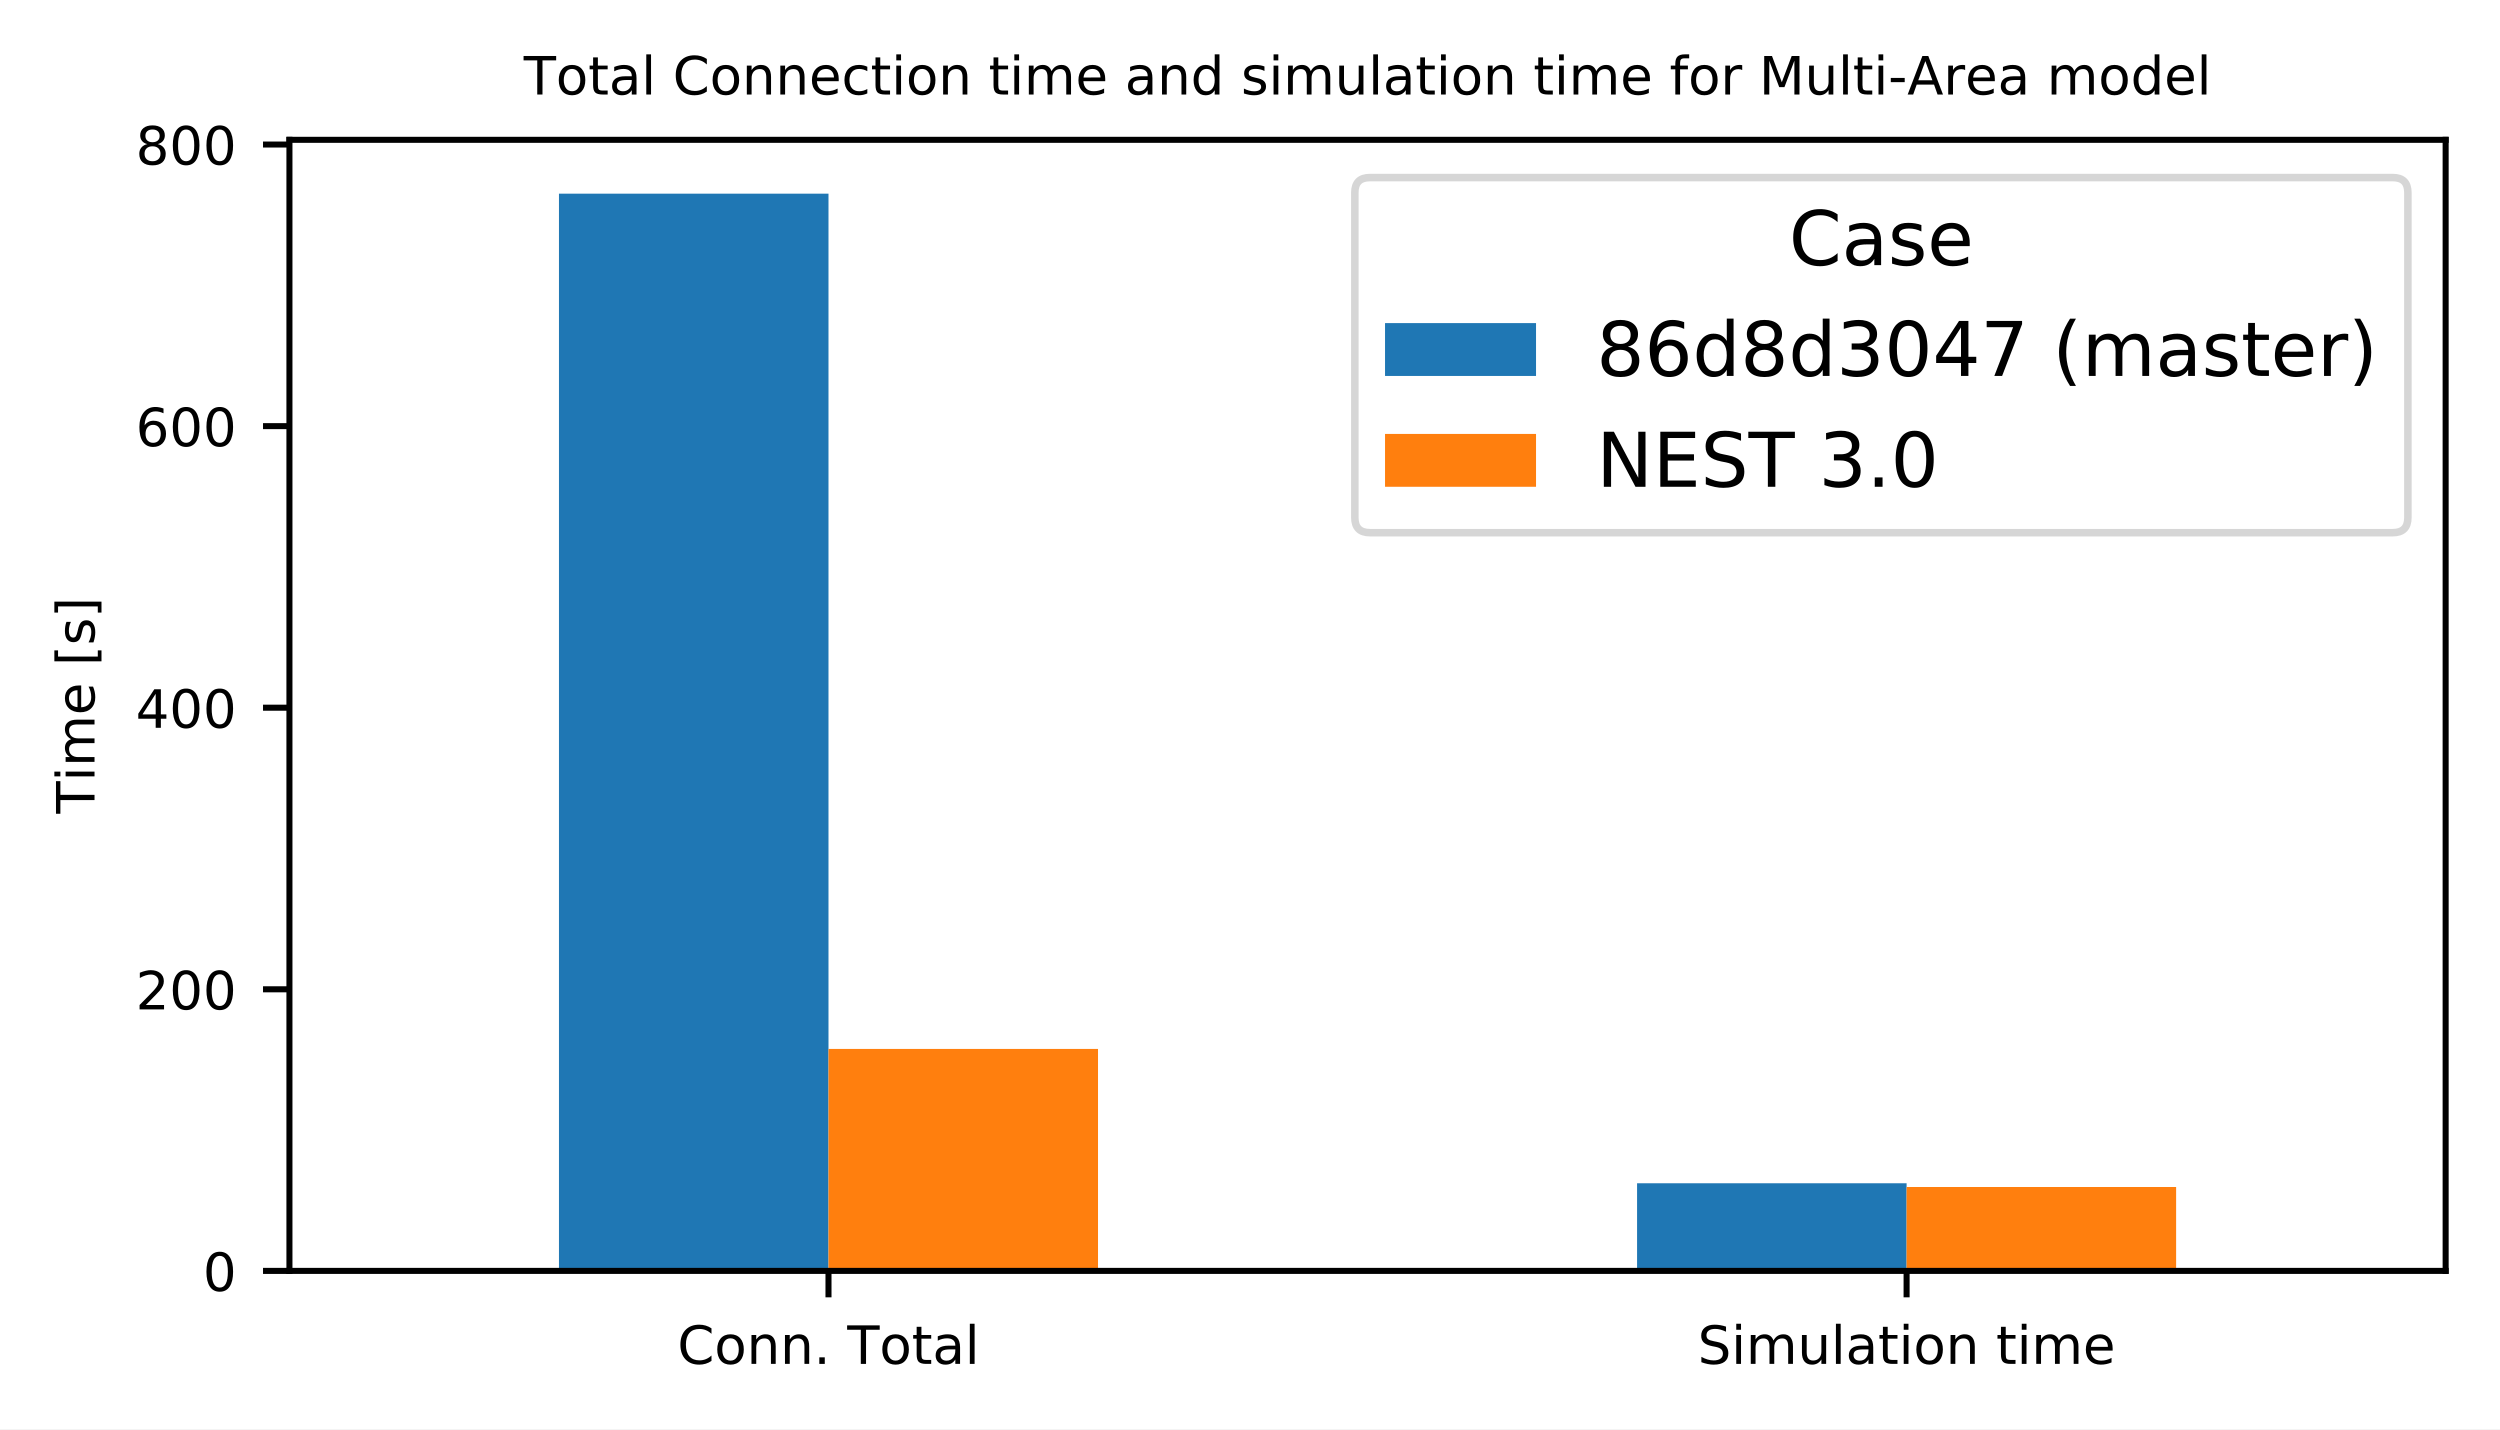
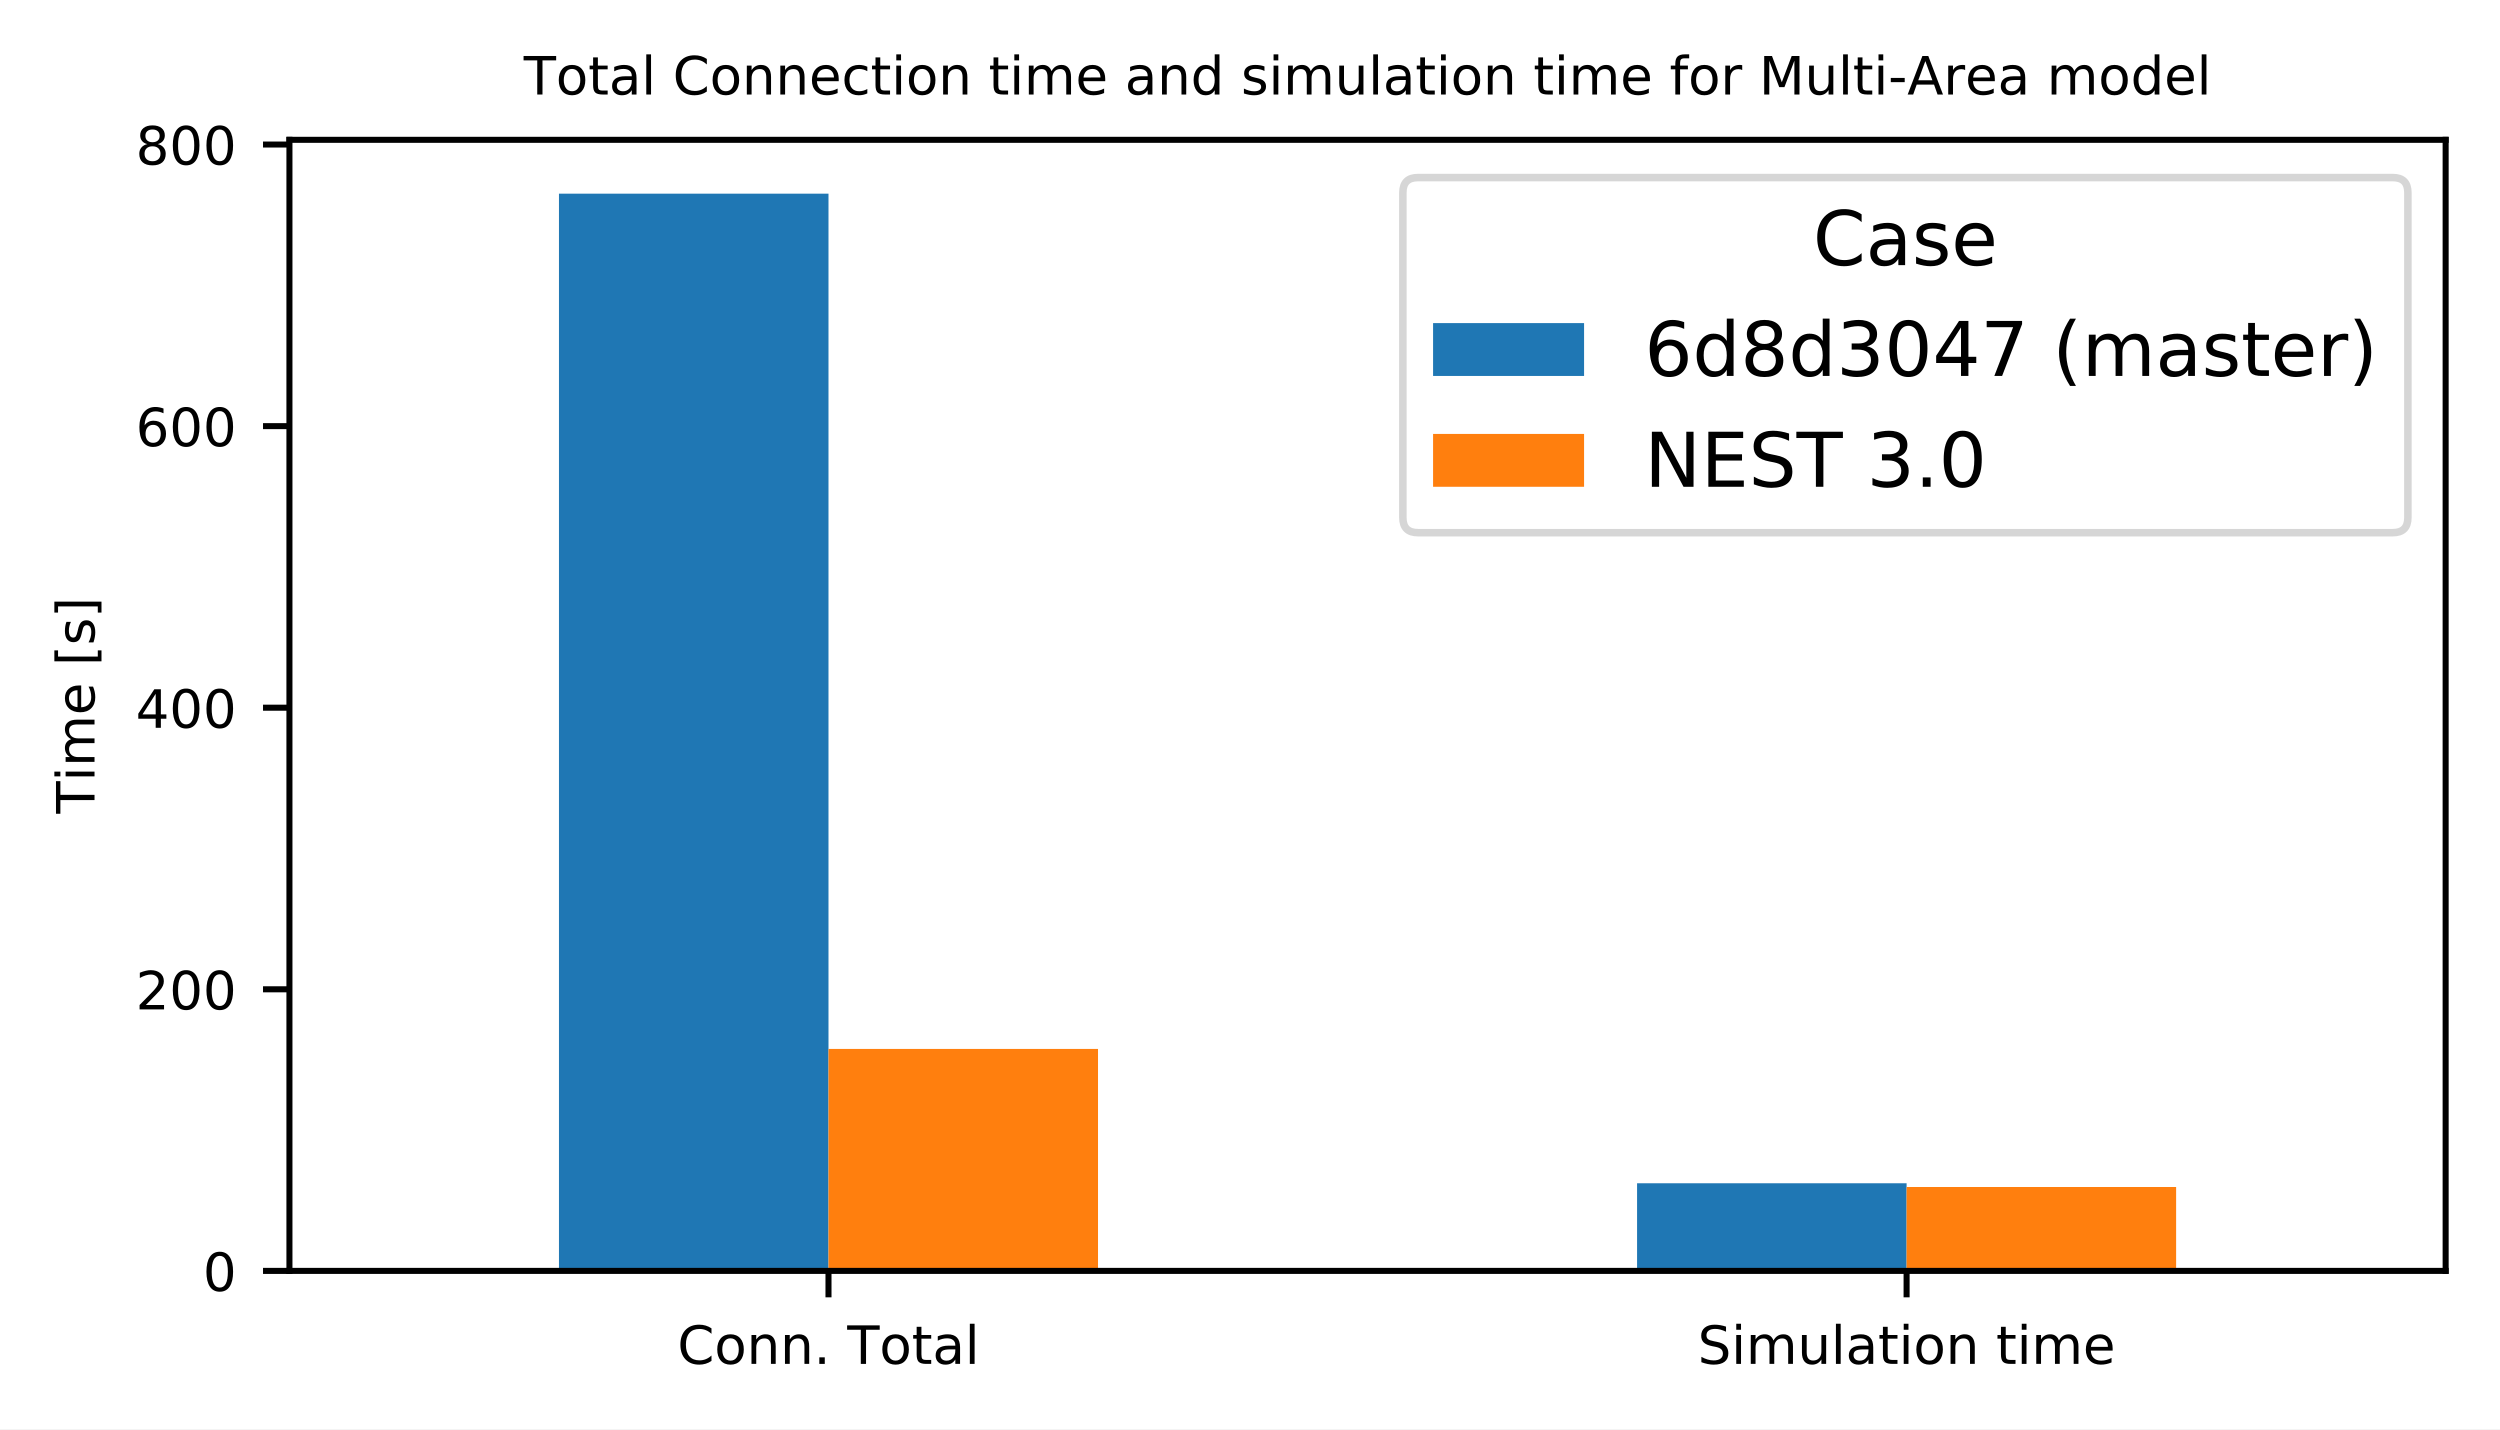
<svg xmlns="http://www.w3.org/2000/svg" xmlns:xlink="http://www.w3.org/1999/xlink" height="189.305pt" version="1.1" viewBox="0 0 331.126 189.305" width="331.126pt">
  <defs>
    <style type="text/css">
*{stroke-linecap:butt;stroke-linejoin:round;}
  </style>
  </defs>
  <g id="figure_1">
    <g id="patch_1">
      <path d="M 0 189.305  L 331.126 189.305  L 331.126 0  L 0 0  z " style="fill:#ffffff;" />
    </g>
    <g id="axes_1">
      <g id="patch_2">
        <path d="M 38.336 168.33  L 323.926 168.33  L 323.926 18.519  L 38.336 18.519  z " style="fill:#ffffff;" />
      </g>
      <g id="patch_3">
-         <path clip-path="url(#p2ec0c08aae)" d="M 74.035 168.33  L 109.734 168.33  L 109.734 25.653  L 74.035 25.653  z " style="fill:#1f77b4;" />
+         <path clip-path="url(#p4096a8784d)" d="M 74.035 168.33  L 109.734 168.33  L 109.734 25.653  L 74.035 25.653  z " style="fill:#1f77b4;" />
      </g>
      <g id="patch_4">
-         <path clip-path="url(#p2ec0c08aae)" d="M 216.83 168.33  L 252.529 168.33  L 252.529 156.727  L 216.83 156.727  z " style="fill:#1f77b4;" />
+         <path clip-path="url(#p4096a8784d)" d="M 216.83 168.33  L 252.529 168.33  L 252.529 156.727  L 216.83 156.727  z " style="fill:#1f77b4;" />
      </g>
      <g id="patch_5">
-         <path clip-path="url(#p2ec0c08aae)" d="M 109.734 168.33  L 145.432 168.33  L 145.432 138.931  L 109.734 138.931  z " style="fill:#ff7f0e;" />
+         <path clip-path="url(#p4096a8784d)" d="M 109.734 168.33  L 145.432 168.33  L 145.432 138.931  L 109.734 138.931  z " style="fill:#ff7f0e;" />
      </g>
      <g id="patch_6">
-         <path clip-path="url(#p2ec0c08aae)" d="M 252.529 168.33  L 288.228 168.33  L 288.228 157.215  L 252.529 157.215  z " style="fill:#ff7f0e;" />
+         <path clip-path="url(#p4096a8784d)" d="M 252.529 168.33  L 288.228 168.33  L 288.228 157.215  L 252.529 157.215  z " style="fill:#ff7f0e;" />
      </g>
      <g id="matplotlib.axis_1">
        <g id="xtick_1">
          <g id="line2d_1">
            <defs>
-               <path d="M 0 0  L 0 3.5  " id="mc8b2e0395b" style="stroke:#000000;stroke-width:0.8;" />
-             </defs>
-             <g>
-               <use style="stroke:#000000;stroke-width:0.8;" x="109.734" xlink:href="#mc8b2e0395b" y="168.33" />
+               <path d="M 0 0  L 0 3.5  " id="m5853dc5b0c" style="stroke:#000000;stroke-width:0.8;" />
+             </defs>
+             <g>
+               <use style="stroke:#000000;stroke-width:0.8;" x="109.734" xlink:href="#m5853dc5b0c" y="168.33" />
            </g>
          </g>
          <g id="text_1">
            <defs>
              <path d="M 64.406 67.281  L 64.406 56.891  Q 59.422 61.531 53.781 63.812  Q 48.141 66.109 41.797 66.109  Q 29.297 66.109 22.656 58.469  Q 16.016 50.828 16.016 36.375  Q 16.016 21.969 22.656 14.328  Q 29.297 6.688 41.797 6.688  Q 48.141 6.688 53.781 8.984  Q 59.422 11.281 64.406 15.922  L 64.406 5.609  Q 59.234 2.094 53.438 0.328  Q 47.656 -1.422 41.219 -1.422  Q 24.656 -1.422 15.125 8.703  Q 5.609 18.844 5.609 36.375  Q 5.609 53.953 15.125 64.078  Q 24.656 74.219 41.219 74.219  Q 47.75 74.219 53.531 72.484  Q 59.328 70.75 64.406 67.281  z " id="DejaVuSans-67" />
              <path d="M 30.609 48.391  Q 23.391 48.391 19.188 42.75  Q 14.984 37.109 14.984 27.297  Q 14.984 17.484 19.156 11.844  Q 23.344 6.203 30.609 6.203  Q 37.797 6.203 41.984 11.859  Q 46.188 17.531 46.188 27.297  Q 46.188 37.016 41.984 42.703  Q 37.797 48.391 30.609 48.391  z M 30.609 56  Q 42.328 56 49.016 48.375  Q 55.719 40.766 55.719 27.297  Q 55.719 13.875 49.016 6.219  Q 42.328 -1.422 30.609 -1.422  Q 18.844 -1.422 12.172 6.219  Q 5.516 13.875 5.516 27.297  Q 5.516 40.766 12.172 48.375  Q 18.844 56 30.609 56  z " id="DejaVuSans-111" />
              <path d="M 54.891 33.016  L 54.891 0  L 45.906 0  L 45.906 32.719  Q 45.906 40.484 42.875 44.328  Q 39.844 48.188 33.797 48.188  Q 26.516 48.188 22.312 43.547  Q 18.109 38.922 18.109 30.906  L 18.109 0  L 9.078 0  L 9.078 54.688  L 18.109 54.688  L 18.109 46.188  Q 21.344 51.125 25.703 53.562  Q 30.078 56 35.797 56  Q 45.219 56 50.047 50.172  Q 54.891 44.344 54.891 33.016  z " id="DejaVuSans-110" />
              <path d="M 10.688 12.406  L 21 12.406  L 21 0  L 10.688 0  z " id="DejaVuSans-46" />
              <path id="DejaVuSans-32" />
              <path d="M -0.297 72.906  L 61.375 72.906  L 61.375 64.594  L 35.5 64.594  L 35.5 0  L 25.594 0  L 25.594 64.594  L -0.297 64.594  z " id="DejaVuSans-84" />
              <path d="M 18.312 70.219  L 18.312 54.688  L 36.812 54.688  L 36.812 47.703  L 18.312 47.703  L 18.312 18.016  Q 18.312 11.328 20.141 9.422  Q 21.969 7.516 27.594 7.516  L 36.812 7.516  L 36.812 0  L 27.594 0  Q 17.188 0 13.234 3.875  Q 9.281 7.766 9.281 18.016  L 9.281 47.703  L 2.688 47.703  L 2.688 54.688  L 9.281 54.688  L 9.281 70.219  z " id="DejaVuSans-116" />
              <path d="M 34.281 27.484  Q 23.391 27.484 19.188 25  Q 14.984 22.516 14.984 16.5  Q 14.984 11.719 18.141 8.906  Q 21.297 6.109 26.703 6.109  Q 34.188 6.109 38.703 11.406  Q 43.219 16.703 43.219 25.484  L 43.219 27.484  z M 52.203 31.203  L 52.203 0  L 43.219 0  L 43.219 8.297  Q 40.141 3.328 35.547 0.953  Q 30.953 -1.422 24.312 -1.422  Q 15.922 -1.422 10.953 3.297  Q 6 8.016 6 15.922  Q 6 25.141 12.172 29.828  Q 18.359 34.516 30.609 34.516  L 43.219 34.516  L 43.219 35.406  Q 43.219 41.609 39.141 45  Q 35.062 48.391 27.688 48.391  Q 23 48.391 18.547 47.266  Q 14.109 46.141 10.016 43.891  L 10.016 52.203  Q 14.938 54.109 19.578 55.047  Q 24.219 56 28.609 56  Q 40.484 56 46.344 49.844  Q 52.203 43.703 52.203 31.203  z " id="DejaVuSans-97" />
              <path d="M 9.422 75.984  L 18.406 75.984  L 18.406 0  L 9.422 0  z " id="DejaVuSans-108" />
            </defs>
            <g transform="translate(89.72779 180.6488)scale(0.07 -0.07)">
              <use xlink:href="#DejaVuSans-67" />
              <use x="69.824" xlink:href="#DejaVuSans-111" />
              <use x="131.006" xlink:href="#DejaVuSans-110" />
              <use x="194.385" xlink:href="#DejaVuSans-110" />
              <use x="257.764" xlink:href="#DejaVuSans-46" />
              <use x="289.551" xlink:href="#DejaVuSans-32" />
              <use x="321.338" xlink:href="#DejaVuSans-84" />
              <use x="382.156" xlink:href="#DejaVuSans-111" />
              <use x="443.338" xlink:href="#DejaVuSans-116" />
              <use x="482.547" xlink:href="#DejaVuSans-97" />
              <use x="543.826" xlink:href="#DejaVuSans-108" />
            </g>
          </g>
        </g>
        <g id="xtick_2">
          <g id="line2d_2">
            <g>
-               <use style="stroke:#000000;stroke-width:0.8;" x="252.529" xlink:href="#mc8b2e0395b" y="168.33" />
+               <use style="stroke:#000000;stroke-width:0.8;" x="252.529" xlink:href="#m5853dc5b0c" y="168.33" />
            </g>
          </g>
          <g id="text_2">
            <defs>
              <path d="M 53.516 70.516  L 53.516 60.891  Q 47.906 63.578 42.922 64.891  Q 37.938 66.219 33.297 66.219  Q 25.25 66.219 20.875 63.094  Q 16.5 59.969 16.5 54.203  Q 16.5 49.359 19.406 46.891  Q 22.312 44.438 30.422 42.922  L 36.375 41.703  Q 47.406 39.594 52.656 34.297  Q 57.906 29 57.906 20.125  Q 57.906 9.516 50.797 4.047  Q 43.703 -1.422 29.984 -1.422  Q 24.812 -1.422 18.969 -0.25  Q 13.141 0.922 6.891 3.219  L 6.891 13.375  Q 12.891 10.016 18.656 8.297  Q 24.422 6.594 29.984 6.594  Q 38.422 6.594 43.016 9.906  Q 47.609 13.234 47.609 19.391  Q 47.609 24.75 44.312 27.781  Q 41.016 30.812 33.5 32.328  L 27.484 33.5  Q 16.453 35.688 11.516 40.375  Q 6.594 45.062 6.594 53.422  Q 6.594 63.094 13.406 68.656  Q 20.219 74.219 32.172 74.219  Q 37.312 74.219 42.625 73.281  Q 47.953 72.359 53.516 70.516  z " id="DejaVuSans-83" />
              <path d="M 9.422 54.688  L 18.406 54.688  L 18.406 0  L 9.422 0  z M 9.422 75.984  L 18.406 75.984  L 18.406 64.594  L 9.422 64.594  z " id="DejaVuSans-105" />
              <path d="M 52 44.188  Q 55.375 50.25 60.062 53.125  Q 64.75 56 71.094 56  Q 79.641 56 84.281 50.016  Q 88.922 44.047 88.922 33.016  L 88.922 0  L 79.891 0  L 79.891 32.719  Q 79.891 40.578 77.094 44.375  Q 74.312 48.188 68.609 48.188  Q 61.625 48.188 57.562 43.547  Q 53.516 38.922 53.516 30.906  L 53.516 0  L 44.484 0  L 44.484 32.719  Q 44.484 40.625 41.703 44.406  Q 38.922 48.188 33.109 48.188  Q 26.219 48.188 22.156 43.531  Q 18.109 38.875 18.109 30.906  L 18.109 0  L 9.078 0  L 9.078 54.688  L 18.109 54.688  L 18.109 46.188  Q 21.188 51.219 25.484 53.609  Q 29.781 56 35.688 56  Q 41.656 56 45.828 52.969  Q 50 49.953 52 44.188  z " id="DejaVuSans-109" />
              <path d="M 8.5 21.578  L 8.5 54.688  L 17.484 54.688  L 17.484 21.922  Q 17.484 14.156 20.5 10.266  Q 23.531 6.391 29.594 6.391  Q 36.859 6.391 41.078 11.031  Q 45.312 15.672 45.312 23.688  L 45.312 54.688  L 54.297 54.688  L 54.297 0  L 45.312 0  L 45.312 8.406  Q 42.047 3.422 37.719 1  Q 33.406 -1.422 27.688 -1.422  Q 18.266 -1.422 13.375 4.438  Q 8.5 10.297 8.5 21.578  z M 31.109 56  z " id="DejaVuSans-117" />
              <path d="M 56.203 29.594  L 56.203 25.203  L 14.891 25.203  Q 15.484 15.922 20.484 11.062  Q 25.484 6.203 34.422 6.203  Q 39.594 6.203 44.453 7.469  Q 49.312 8.734 54.109 11.281  L 54.109 2.781  Q 49.266 0.734 44.188 -0.344  Q 39.109 -1.422 33.891 -1.422  Q 20.797 -1.422 13.156 6.188  Q 5.516 13.812 5.516 26.812  Q 5.516 40.234 12.766 48.109  Q 20.016 56 32.328 56  Q 43.359 56 49.781 48.891  Q 56.203 41.797 56.203 29.594  z M 47.219 32.234  Q 47.125 39.594 43.094 43.984  Q 39.062 48.391 32.422 48.391  Q 24.906 48.391 20.391 44.141  Q 15.875 39.891 15.188 32.172  z " id="DejaVuSans-101" />
            </defs>
            <g transform="translate(224.8663 180.6488)scale(0.07 -0.07)">
              <use xlink:href="#DejaVuSans-83" />
              <use x="63.477" xlink:href="#DejaVuSans-105" />
              <use x="91.26" xlink:href="#DejaVuSans-109" />
              <use x="188.672" xlink:href="#DejaVuSans-117" />
              <use x="252.051" xlink:href="#DejaVuSans-108" />
              <use x="279.834" xlink:href="#DejaVuSans-97" />
              <use x="341.113" xlink:href="#DejaVuSans-116" />
              <use x="380.322" xlink:href="#DejaVuSans-105" />
              <use x="408.105" xlink:href="#DejaVuSans-111" />
              <use x="469.287" xlink:href="#DejaVuSans-110" />
              <use x="532.666" xlink:href="#DejaVuSans-32" />
              <use x="564.453" xlink:href="#DejaVuSans-116" />
              <use x="603.662" xlink:href="#DejaVuSans-105" />
              <use x="631.445" xlink:href="#DejaVuSans-109" />
              <use x="728.857" xlink:href="#DejaVuSans-101" />
            </g>
          </g>
        </g>
      </g>
      <g id="matplotlib.axis_2">
        <g id="ytick_1">
          <g id="line2d_3">
            <defs>
-               <path d="M 0 0  L -3.5 0  " id="m0a301e2e78" style="stroke:#000000;stroke-width:0.8;" />
-             </defs>
-             <g>
-               <use style="stroke:#000000;stroke-width:0.8;" x="38.336" xlink:href="#m0a301e2e78" y="168.33" />
+               <path d="M 0 0  L -3.5 0  " id="mc3862cbcd2" style="stroke:#000000;stroke-width:0.8;" />
+             </defs>
+             <g>
+               <use style="stroke:#000000;stroke-width:0.8;" x="38.336" xlink:href="#mc3862cbcd2" y="168.33" />
            </g>
          </g>
          <g id="text_3">
            <defs>
              <path d="M 31.781 66.406  Q 24.172 66.406 20.328 58.906  Q 16.5 51.422 16.5 36.375  Q 16.5 21.391 20.328 13.891  Q 24.172 6.391 31.781 6.391  Q 39.453 6.391 43.281 13.891  Q 47.125 21.391 47.125 36.375  Q 47.125 51.422 43.281 58.906  Q 39.453 66.406 31.781 66.406  z M 31.781 74.219  Q 44.047 74.219 50.516 64.516  Q 56.984 54.828 56.984 36.375  Q 56.984 17.969 50.516 8.266  Q 44.047 -1.422 31.781 -1.422  Q 19.531 -1.422 13.062 8.266  Q 6.594 17.969 6.594 36.375  Q 6.594 54.828 13.062 64.516  Q 19.531 74.219 31.781 74.219  z " id="DejaVuSans-48" />
            </defs>
            <g transform="translate(26.88219 170.9894)scale(0.07 -0.07)">
              <use xlink:href="#DejaVuSans-48" />
            </g>
          </g>
        </g>
        <g id="ytick_2">
          <g id="line2d_4">
            <g>
-               <use style="stroke:#000000;stroke-width:0.8;" x="38.336" xlink:href="#m0a301e2e78" y="131.033" />
+               <use style="stroke:#000000;stroke-width:0.8;" x="38.336" xlink:href="#mc3862cbcd2" y="131.033" />
            </g>
          </g>
          <g id="text_4">
            <defs>
              <path d="M 19.188 8.297  L 53.609 8.297  L 53.609 0  L 7.328 0  L 7.328 8.297  Q 12.938 14.109 22.625 23.891  Q 32.328 33.688 34.812 36.531  Q 39.547 41.844 41.422 45.531  Q 43.312 49.219 43.312 52.781  Q 43.312 58.594 39.234 62.25  Q 35.156 65.922 28.609 65.922  Q 23.969 65.922 18.812 64.312  Q 13.672 62.703 7.812 59.422  L 7.812 69.391  Q 13.766 71.781 18.938 73  Q 24.125 74.219 28.422 74.219  Q 39.75 74.219 46.484 68.547  Q 53.219 62.891 53.219 53.422  Q 53.219 48.922 51.531 44.891  Q 49.859 40.875 45.406 35.406  Q 44.188 33.984 37.641 27.219  Q 31.109 20.453 19.188 8.297  z " id="DejaVuSans-50" />
            </defs>
            <g transform="translate(17.97469 133.6926)scale(0.07 -0.07)">
              <use xlink:href="#DejaVuSans-50" />
              <use x="63.623" xlink:href="#DejaVuSans-48" />
              <use x="127.246" xlink:href="#DejaVuSans-48" />
            </g>
          </g>
        </g>
        <g id="ytick_3">
          <g id="line2d_5">
            <g>
-               <use style="stroke:#000000;stroke-width:0.8;" x="38.336" xlink:href="#m0a301e2e78" y="93.736" />
+               <use style="stroke:#000000;stroke-width:0.8;" x="38.336" xlink:href="#mc3862cbcd2" y="93.736" />
            </g>
          </g>
          <g id="text_5">
            <defs>
              <path d="M 37.797 64.312  L 12.891 25.391  L 37.797 25.391  z M 35.203 72.906  L 47.609 72.906  L 47.609 25.391  L 58.016 25.391  L 58.016 17.188  L 47.609 17.188  L 47.609 0  L 37.797 0  L 37.797 17.188  L 4.891 17.188  L 4.891 26.703  z " id="DejaVuSans-52" />
            </defs>
            <g transform="translate(17.97469 96.39583)scale(0.07 -0.07)">
              <use xlink:href="#DejaVuSans-52" />
              <use x="63.623" xlink:href="#DejaVuSans-48" />
              <use x="127.246" xlink:href="#DejaVuSans-48" />
            </g>
          </g>
        </g>
        <g id="ytick_4">
          <g id="line2d_6">
            <g>
-               <use style="stroke:#000000;stroke-width:0.8;" x="38.336" xlink:href="#m0a301e2e78" y="56.44" />
+               <use style="stroke:#000000;stroke-width:0.8;" x="38.336" xlink:href="#mc3862cbcd2" y="56.44" />
            </g>
          </g>
          <g id="text_6">
            <defs>
              <path d="M 33.016 40.375  Q 26.375 40.375 22.484 35.828  Q 18.609 31.297 18.609 23.391  Q 18.609 15.531 22.484 10.953  Q 26.375 6.391 33.016 6.391  Q 39.656 6.391 43.531 10.953  Q 47.406 15.531 47.406 23.391  Q 47.406 31.297 43.531 35.828  Q 39.656 40.375 33.016 40.375  z M 52.594 71.297  L 52.594 62.312  Q 48.875 64.062 45.094 64.984  Q 41.312 65.922 37.594 65.922  Q 27.828 65.922 22.672 59.328  Q 17.531 52.734 16.797 39.406  Q 19.672 43.656 24.016 45.922  Q 28.375 48.188 33.594 48.188  Q 44.578 48.188 50.953 41.516  Q 57.328 34.859 57.328 23.391  Q 57.328 12.156 50.688 5.359  Q 44.047 -1.422 33.016 -1.422  Q 20.359 -1.422 13.672 8.266  Q 6.984 17.969 6.984 36.375  Q 6.984 53.656 15.188 63.938  Q 23.391 74.219 37.203 74.219  Q 40.922 74.219 44.703 73.484  Q 48.484 72.75 52.594 71.297  z " id="DejaVuSans-54" />
            </defs>
            <g transform="translate(17.97469 59.09905)scale(0.07 -0.07)">
              <use xlink:href="#DejaVuSans-54" />
              <use x="63.623" xlink:href="#DejaVuSans-48" />
              <use x="127.246" xlink:href="#DejaVuSans-48" />
            </g>
          </g>
        </g>
        <g id="ytick_5">
          <g id="line2d_7">
            <g>
-               <use style="stroke:#000000;stroke-width:0.8;" x="38.336" xlink:href="#m0a301e2e78" y="19.143" />
+               <use style="stroke:#000000;stroke-width:0.8;" x="38.336" xlink:href="#mc3862cbcd2" y="19.143" />
            </g>
          </g>
          <g id="text_7">
            <defs>
              <path d="M 31.781 34.625  Q 24.75 34.625 20.719 30.859  Q 16.703 27.094 16.703 20.516  Q 16.703 13.922 20.719 10.156  Q 24.75 6.391 31.781 6.391  Q 38.812 6.391 42.859 10.172  Q 46.922 13.969 46.922 20.516  Q 46.922 27.094 42.891 30.859  Q 38.875 34.625 31.781 34.625  z M 21.922 38.812  Q 15.578 40.375 12.031 44.719  Q 8.5 49.078 8.5 55.328  Q 8.5 64.062 14.719 69.141  Q 20.953 74.219 31.781 74.219  Q 42.672 74.219 48.875 69.141  Q 55.078 64.062 55.078 55.328  Q 55.078 49.078 51.531 44.719  Q 48 40.375 41.703 38.812  Q 48.828 37.156 52.797 32.312  Q 56.781 27.484 56.781 20.516  Q 56.781 9.906 50.312 4.234  Q 43.844 -1.422 31.781 -1.422  Q 19.734 -1.422 13.25 4.234  Q 6.781 9.906 6.781 20.516  Q 6.781 27.484 10.781 32.312  Q 14.797 37.156 21.922 38.812  z M 18.312 54.391  Q 18.312 48.734 21.844 45.562  Q 25.391 42.391 31.781 42.391  Q 38.141 42.391 41.719 45.562  Q 45.312 48.734 45.312 54.391  Q 45.312 60.062 41.719 63.234  Q 38.141 66.406 31.781 66.406  Q 25.391 66.406 21.844 63.234  Q 18.312 60.062 18.312 54.391  z " id="DejaVuSans-56" />
            </defs>
            <g transform="translate(17.97469 21.80228)scale(0.07 -0.07)">
              <use xlink:href="#DejaVuSans-56" />
              <use x="63.623" xlink:href="#DejaVuSans-48" />
              <use x="127.246" xlink:href="#DejaVuSans-48" />
            </g>
          </g>
        </g>
        <g id="text_8">
          <defs>
            <path d="M 8.594 75.984  L 29.297 75.984  L 29.297 69  L 17.578 69  L 17.578 -6.203  L 29.297 -6.203  L 29.297 -13.188  L 8.594 -13.188  z " id="DejaVuSans-91" />
            <path d="M 44.281 53.078  L 44.281 44.578  Q 40.484 46.531 36.375 47.5  Q 32.281 48.484 27.875 48.484  Q 21.188 48.484 17.844 46.438  Q 14.5 44.391 14.5 40.281  Q 14.5 37.156 16.891 35.375  Q 19.281 33.594 26.516 31.984  L 29.594 31.297  Q 39.156 29.25 43.188 25.516  Q 47.219 21.781 47.219 15.094  Q 47.219 7.469 41.188 3.016  Q 35.156 -1.422 24.609 -1.422  Q 20.219 -1.422 15.453 -0.562  Q 10.688 0.297 5.422 2  L 5.422 11.281  Q 10.406 8.688 15.234 7.391  Q 20.062 6.109 24.812 6.109  Q 31.156 6.109 34.562 8.281  Q 37.984 10.453 37.984 14.406  Q 37.984 18.062 35.516 20.016  Q 33.062 21.969 24.703 23.781  L 21.578 24.516  Q 13.234 26.266 9.516 29.906  Q 5.812 33.547 5.812 39.891  Q 5.812 47.609 11.281 51.797  Q 16.75 56 26.812 56  Q 31.781 56 36.172 55.266  Q 40.578 54.547 44.281 53.078  z " id="DejaVuSans-115" />
            <path d="M 30.422 75.984  L 30.422 -13.188  L 9.719 -13.188  L 9.719 -6.203  L 21.391 -6.203  L 21.391 69  L 9.719 69  L 9.719 75.984  z " id="DejaVuSans-93" />
          </defs>
          <g transform="translate(12.51891 107.7624)rotate(-90)scale(0.07 -0.07)">
            <use xlink:href="#DejaVuSans-84" />
            <use x="61.037" xlink:href="#DejaVuSans-105" />
            <use x="88.82" xlink:href="#DejaVuSans-109" />
            <use x="186.232" xlink:href="#DejaVuSans-101" />
            <use x="247.756" xlink:href="#DejaVuSans-32" />
            <use x="279.543" xlink:href="#DejaVuSans-91" />
            <use x="318.557" xlink:href="#DejaVuSans-115" />
            <use x="370.656" xlink:href="#DejaVuSans-93" />
          </g>
        </g>
      </g>
      <g id="patch_7">
        <path d="M 38.336 168.33  L 38.336 18.519  " style="fill:none;stroke:#000000;stroke-linecap:square;stroke-linejoin:miter;stroke-width:0.8;" />
      </g>
      <g id="patch_8">
        <path d="M 323.926 168.33  L 323.926 18.519  " style="fill:none;stroke:#000000;stroke-linecap:square;stroke-linejoin:miter;stroke-width:0.8;" />
      </g>
      <g id="patch_9">
        <path d="M 38.336 168.33  L 323.926 168.33  " style="fill:none;stroke:#000000;stroke-linecap:square;stroke-linejoin:miter;stroke-width:0.8;" />
      </g>
      <g id="patch_10">
        <path d="M 38.336 18.519  L 323.926 18.519  " style="fill:none;stroke:#000000;stroke-linecap:square;stroke-linejoin:miter;stroke-width:0.8;" />
      </g>
      <g id="text_9">
        <defs>
          <path d="M 48.781 52.594  L 48.781 44.188  Q 44.969 46.297 41.141 47.344  Q 37.312 48.391 33.406 48.391  Q 24.656 48.391 19.812 42.844  Q 14.984 37.312 14.984 27.297  Q 14.984 17.281 19.812 11.734  Q 24.656 6.203 33.406 6.203  Q 37.312 6.203 41.141 7.25  Q 44.969 8.297 48.781 10.406  L 48.781 2.094  Q 45.016 0.344 40.984 -0.531  Q 36.969 -1.422 32.422 -1.422  Q 20.062 -1.422 12.781 6.344  Q 5.516 14.109 5.516 27.297  Q 5.516 40.672 12.859 48.328  Q 20.219 56 33.016 56  Q 37.156 56 41.109 55.141  Q 45.062 54.297 48.781 52.594  z " id="DejaVuSans-99" />
          <path d="M 45.406 46.391  L 45.406 75.984  L 54.391 75.984  L 54.391 0  L 45.406 0  L 45.406 8.203  Q 42.578 3.328 38.25 0.953  Q 33.938 -1.422 27.875 -1.422  Q 17.969 -1.422 11.734 6.484  Q 5.516 14.406 5.516 27.297  Q 5.516 40.188 11.734 48.094  Q 17.969 56 27.875 56  Q 33.938 56 38.25 53.625  Q 42.578 51.266 45.406 46.391  z M 14.797 27.297  Q 14.797 17.391 18.875 11.75  Q 22.953 6.109 30.078 6.109  Q 37.203 6.109 41.297 11.75  Q 45.406 17.391 45.406 27.297  Q 45.406 37.203 41.297 42.844  Q 37.203 48.484 30.078 48.484  Q 22.953 48.484 18.875 42.844  Q 14.797 37.203 14.797 27.297  z " id="DejaVuSans-100" />
          <path d="M 37.109 75.984  L 37.109 68.5  L 28.516 68.5  Q 23.688 68.5 21.797 66.547  Q 19.922 64.594 19.922 59.516  L 19.922 54.688  L 34.719 54.688  L 34.719 47.703  L 19.922 47.703  L 19.922 0  L 10.891 0  L 10.891 47.703  L 2.297 47.703  L 2.297 54.688  L 10.891 54.688  L 10.891 58.5  Q 10.891 67.625 15.141 71.797  Q 19.391 75.984 28.609 75.984  z " id="DejaVuSans-102" />
          <path d="M 41.109 46.297  Q 39.594 47.172 37.812 47.578  Q 36.031 48 33.891 48  Q 26.266 48 22.188 43.047  Q 18.109 38.094 18.109 28.812  L 18.109 0  L 9.078 0  L 9.078 54.688  L 18.109 54.688  L 18.109 46.188  Q 20.953 51.172 25.484 53.578  Q 30.031 56 36.531 56  Q 37.453 56 38.578 55.875  Q 39.703 55.766 41.062 55.516  z " id="DejaVuSans-114" />
          <path d="M 9.812 72.906  L 24.516 72.906  L 43.109 23.297  L 61.812 72.906  L 76.516 72.906  L 76.516 0  L 66.891 0  L 66.891 64.016  L 48.094 14.016  L 38.188 14.016  L 19.391 64.016  L 19.391 0  L 9.812 0  z " id="DejaVuSans-77" />
          <path d="M 4.891 31.391  L 31.203 31.391  L 31.203 23.391  L 4.891 23.391  z " id="DejaVuSans-45" />
          <path d="M 34.188 63.188  L 20.797 26.906  L 47.609 26.906  z M 28.609 72.906  L 39.797 72.906  L 67.578 0  L 57.328 0  L 50.688 18.703  L 17.828 18.703  L 11.188 0  L 0.781 0  z " id="DejaVuSans-65" />
        </defs>
        <g transform="translate(69.36746 12.51891)scale(0.07 -0.07)">
          <use xlink:href="#DejaVuSans-84" />
          <use x="60.818" xlink:href="#DejaVuSans-111" />
          <use x="122" xlink:href="#DejaVuSans-116" />
          <use x="161.209" xlink:href="#DejaVuSans-97" />
          <use x="222.488" xlink:href="#DejaVuSans-108" />
          <use x="250.271" xlink:href="#DejaVuSans-32" />
          <use x="282.059" xlink:href="#DejaVuSans-67" />
          <use x="351.883" xlink:href="#DejaVuSans-111" />
          <use x="413.064" xlink:href="#DejaVuSans-110" />
          <use x="476.443" xlink:href="#DejaVuSans-110" />
          <use x="539.822" xlink:href="#DejaVuSans-101" />
          <use x="601.346" xlink:href="#DejaVuSans-99" />
          <use x="656.326" xlink:href="#DejaVuSans-116" />
          <use x="695.535" xlink:href="#DejaVuSans-105" />
          <use x="723.318" xlink:href="#DejaVuSans-111" />
          <use x="784.5" xlink:href="#DejaVuSans-110" />
          <use x="847.879" xlink:href="#DejaVuSans-32" />
          <use x="879.666" xlink:href="#DejaVuSans-116" />
          <use x="918.875" xlink:href="#DejaVuSans-105" />
          <use x="946.658" xlink:href="#DejaVuSans-109" />
          <use x="1044.07" xlink:href="#DejaVuSans-101" />
          <use x="1105.594" xlink:href="#DejaVuSans-32" />
          <use x="1137.381" xlink:href="#DejaVuSans-97" />
          <use x="1198.66" xlink:href="#DejaVuSans-110" />
          <use x="1262.039" xlink:href="#DejaVuSans-100" />
          <use x="1325.516" xlink:href="#DejaVuSans-32" />
          <use x="1357.303" xlink:href="#DejaVuSans-115" />
          <use x="1409.402" xlink:href="#DejaVuSans-105" />
          <use x="1437.186" xlink:href="#DejaVuSans-109" />
          <use x="1534.598" xlink:href="#DejaVuSans-117" />
          <use x="1597.977" xlink:href="#DejaVuSans-108" />
          <use x="1625.76" xlink:href="#DejaVuSans-97" />
          <use x="1687.039" xlink:href="#DejaVuSans-116" />
          <use x="1726.248" xlink:href="#DejaVuSans-105" />
          <use x="1754.031" xlink:href="#DejaVuSans-111" />
          <use x="1815.213" xlink:href="#DejaVuSans-110" />
          <use x="1878.592" xlink:href="#DejaVuSans-32" />
          <use x="1910.379" xlink:href="#DejaVuSans-116" />
          <use x="1949.588" xlink:href="#DejaVuSans-105" />
          <use x="1977.371" xlink:href="#DejaVuSans-109" />
          <use x="2074.783" xlink:href="#DejaVuSans-101" />
          <use x="2136.307" xlink:href="#DejaVuSans-32" />
          <use x="2168.094" xlink:href="#DejaVuSans-102" />
          <use x="2203.299" xlink:href="#DejaVuSans-111" />
          <use x="2264.48" xlink:href="#DejaVuSans-114" />
          <use x="2305.594" xlink:href="#DejaVuSans-32" />
          <use x="2337.381" xlink:href="#DejaVuSans-77" />
          <use x="2423.66" xlink:href="#DejaVuSans-117" />
          <use x="2487.039" xlink:href="#DejaVuSans-108" />
          <use x="2514.822" xlink:href="#DejaVuSans-116" />
          <use x="2554.031" xlink:href="#DejaVuSans-105" />
          <use x="2581.814" xlink:href="#DejaVuSans-45" />
          <use x="2617.867" xlink:href="#DejaVuSans-65" />
          <use x="2686.275" xlink:href="#DejaVuSans-114" />
          <use x="2727.357" xlink:href="#DejaVuSans-101" />
          <use x="2788.881" xlink:href="#DejaVuSans-97" />
          <use x="2850.16" xlink:href="#DejaVuSans-32" />
          <use x="2881.947" xlink:href="#DejaVuSans-109" />
          <use x="2979.359" xlink:href="#DejaVuSans-111" />
          <use x="3040.541" xlink:href="#DejaVuSans-100" />
          <use x="3104.018" xlink:href="#DejaVuSans-101" />
          <use x="3165.541" xlink:href="#DejaVuSans-108" />
        </g>
      </g>
      <g id="legend_1">
        <g id="patch_11">
-           <path d="M 181.448 70.553  L 316.926 70.553  Q 318.926 70.553 318.926 68.553  L 318.926 25.519  Q 318.926 23.519 316.926 23.519  L 181.448 23.519  Q 179.448 23.519 179.448 25.519  L 179.448 68.553  Q 179.448 70.553 181.448 70.553  z " style="fill:#ffffff;opacity:0.8;stroke:#cccccc;stroke-linejoin:miter;" />
+           <path d="M 187.811 70.553  L 316.926 70.553  Q 318.926 70.553 318.926 68.553  L 318.926 25.519  Q 318.926 23.519 316.926 23.519  L 187.811 23.519  Q 185.811 23.519 185.811 25.519  L 185.811 68.553  Q 185.811 70.553 187.811 70.553  z " style="fill:#ffffff;opacity:0.8;stroke:#cccccc;stroke-linejoin:miter;" />
        </g>
        <g id="text_10">
-           <g transform="translate(236.9507 35.11734)scale(0.1 -0.1)">
+           <g transform="translate(240.132 35.11734)scale(0.1 -0.1)">
            <use xlink:href="#DejaVuSans-67" />
            <use x="69.824" xlink:href="#DejaVuSans-97" />
            <use x="131.104" xlink:href="#DejaVuSans-115" />
            <use x="183.203" xlink:href="#DejaVuSans-101" />
          </g>
        </g>
        <g id="patch_12">
-           <path d="M 183.448 49.795  L 203.448 49.795  L 203.448 42.795  L 183.448 42.795  z " style="fill:#1f77b4;" />
+           <path d="M 189.811 49.795  L 209.811 49.795  L 209.811 42.795  L 189.811 42.795  z " style="fill:#1f77b4;" />
        </g>
        <g id="text_11">
          <defs>
            <path d="M 40.578 39.312  Q 47.656 37.797 51.625 33  Q 55.609 28.219 55.609 21.188  Q 55.609 10.406 48.188 4.484  Q 40.766 -1.422 27.094 -1.422  Q 22.516 -1.422 17.656 -0.516  Q 12.797 0.391 7.625 2.203  L 7.625 11.719  Q 11.719 9.328 16.594 8.109  Q 21.484 6.891 26.812 6.891  Q 36.078 6.891 40.938 10.547  Q 45.797 14.203 45.797 21.188  Q 45.797 27.641 41.281 31.266  Q 36.766 34.906 28.719 34.906  L 20.219 34.906  L 20.219 43.016  L 29.109 43.016  Q 36.375 43.016 40.234 45.922  Q 44.094 48.828 44.094 54.297  Q 44.094 59.906 40.109 62.906  Q 36.141 65.922 28.719 65.922  Q 24.656 65.922 20.016 65.031  Q 15.375 64.156 9.812 62.312  L 9.812 71.094  Q 15.438 72.656 20.344 73.438  Q 25.25 74.219 29.594 74.219  Q 40.828 74.219 47.359 69.109  Q 53.906 64.016 53.906 55.328  Q 53.906 49.266 50.438 45.094  Q 46.969 40.922 40.578 39.312  z " id="DejaVuSans-51" />
            <path d="M 8.203 72.906  L 55.078 72.906  L 55.078 68.703  L 28.609 0  L 18.312 0  L 43.219 64.594  L 8.203 64.594  z " id="DejaVuSans-55" />
            <path d="M 31 75.875  Q 24.469 64.656 21.281 53.656  Q 18.109 42.672 18.109 31.391  Q 18.109 20.125 21.312 9.062  Q 24.516 -2 31 -13.188  L 23.188 -13.188  Q 15.875 -1.703 12.234 9.375  Q 8.594 20.453 8.594 31.391  Q 8.594 42.281 12.203 53.312  Q 15.828 64.359 23.188 75.875  z " id="DejaVuSans-40" />
            <path d="M 8.016 75.875  L 15.828 75.875  Q 23.141 64.359 26.781 53.312  Q 30.422 42.281 30.422 31.391  Q 30.422 20.453 26.781 9.375  Q 23.141 -1.703 15.828 -13.188  L 8.016 -13.188  Q 14.5 -2 17.703 9.062  Q 20.906 20.125 20.906 31.391  Q 20.906 42.672 17.703 53.656  Q 14.5 64.656 8.016 75.875  z " id="DejaVuSans-41" />
          </defs>
-           <g transform="translate(211.4484 49.79547)scale(0.1 -0.1)">
-             <use xlink:href="#DejaVuSans-56" />
-             <use x="63.623" xlink:href="#DejaVuSans-54" />
-             <use x="127.246" xlink:href="#DejaVuSans-100" />
-             <use x="190.723" xlink:href="#DejaVuSans-56" />
-             <use x="254.346" xlink:href="#DejaVuSans-100" />
-             <use x="317.822" xlink:href="#DejaVuSans-51" />
-             <use x="381.445" xlink:href="#DejaVuSans-48" />
-             <use x="445.068" xlink:href="#DejaVuSans-52" />
-             <use x="508.691" xlink:href="#DejaVuSans-55" />
-             <use x="572.314" xlink:href="#DejaVuSans-32" />
-             <use x="604.102" xlink:href="#DejaVuSans-40" />
-             <use x="643.115" xlink:href="#DejaVuSans-109" />
-             <use x="740.527" xlink:href="#DejaVuSans-97" />
-             <use x="801.807" xlink:href="#DejaVuSans-115" />
-             <use x="853.906" xlink:href="#DejaVuSans-116" />
-             <use x="893.115" xlink:href="#DejaVuSans-101" />
-             <use x="954.639" xlink:href="#DejaVuSans-114" />
-             <use x="995.752" xlink:href="#DejaVuSans-41" />
+           <g transform="translate(217.8109 49.79547)scale(0.1 -0.1)">
+             <use xlink:href="#DejaVuSans-54" />
+             <use x="63.623" xlink:href="#DejaVuSans-100" />
+             <use x="127.1" xlink:href="#DejaVuSans-56" />
+             <use x="190.723" xlink:href="#DejaVuSans-100" />
+             <use x="254.199" xlink:href="#DejaVuSans-51" />
+             <use x="317.822" xlink:href="#DejaVuSans-48" />
+             <use x="381.445" xlink:href="#DejaVuSans-52" />
+             <use x="445.068" xlink:href="#DejaVuSans-55" />
+             <use x="508.691" xlink:href="#DejaVuSans-32" />
+             <use x="540.479" xlink:href="#DejaVuSans-40" />
+             <use x="579.492" xlink:href="#DejaVuSans-109" />
+             <use x="676.904" xlink:href="#DejaVuSans-97" />
+             <use x="738.184" xlink:href="#DejaVuSans-115" />
+             <use x="790.283" xlink:href="#DejaVuSans-116" />
+             <use x="829.492" xlink:href="#DejaVuSans-101" />
+             <use x="891.016" xlink:href="#DejaVuSans-114" />
+             <use x="932.129" xlink:href="#DejaVuSans-41" />
          </g>
        </g>
        <g id="patch_13">
-           <path d="M 183.448 64.474  L 203.448 64.474  L 203.448 57.474  L 183.448 57.474  z " style="fill:#ff7f0e;" />
+           <path d="M 189.811 64.474  L 209.811 64.474  L 209.811 57.474  L 189.811 57.474  z " style="fill:#ff7f0e;" />
        </g>
        <g id="text_12">
          <defs>
            <path d="M 9.812 72.906  L 23.094 72.906  L 55.422 11.922  L 55.422 72.906  L 64.984 72.906  L 64.984 0  L 51.703 0  L 19.391 60.984  L 19.391 0  L 9.812 0  z " id="DejaVuSans-78" />
            <path d="M 9.812 72.906  L 55.906 72.906  L 55.906 64.594  L 19.672 64.594  L 19.672 43.016  L 54.391 43.016  L 54.391 34.719  L 19.672 34.719  L 19.672 8.297  L 56.781 8.297  L 56.781 0  L 9.812 0  z " id="DejaVuSans-69" />
          </defs>
-           <g transform="translate(211.4484 64.47359)scale(0.1 -0.1)">
+           <g transform="translate(217.8109 64.47359)scale(0.1 -0.1)">
            <use xlink:href="#DejaVuSans-78" />
            <use x="74.805" xlink:href="#DejaVuSans-69" />
            <use x="137.988" xlink:href="#DejaVuSans-83" />
            <use x="201.465" xlink:href="#DejaVuSans-84" />
            <use x="262.549" xlink:href="#DejaVuSans-32" />
            <use x="294.336" xlink:href="#DejaVuSans-51" />
            <use x="357.959" xlink:href="#DejaVuSans-46" />
            <use x="389.746" xlink:href="#DejaVuSans-48" />
          </g>
        </g>
      </g>
    </g>
  </g>
  <defs>
-     <clipPath id="p2ec0c08aae">
+     <clipPath id="p4096a8784d">
      <rect height="149.811" width="285.591" x="38.336" y="18.519" />
    </clipPath>
  </defs>
</svg>
